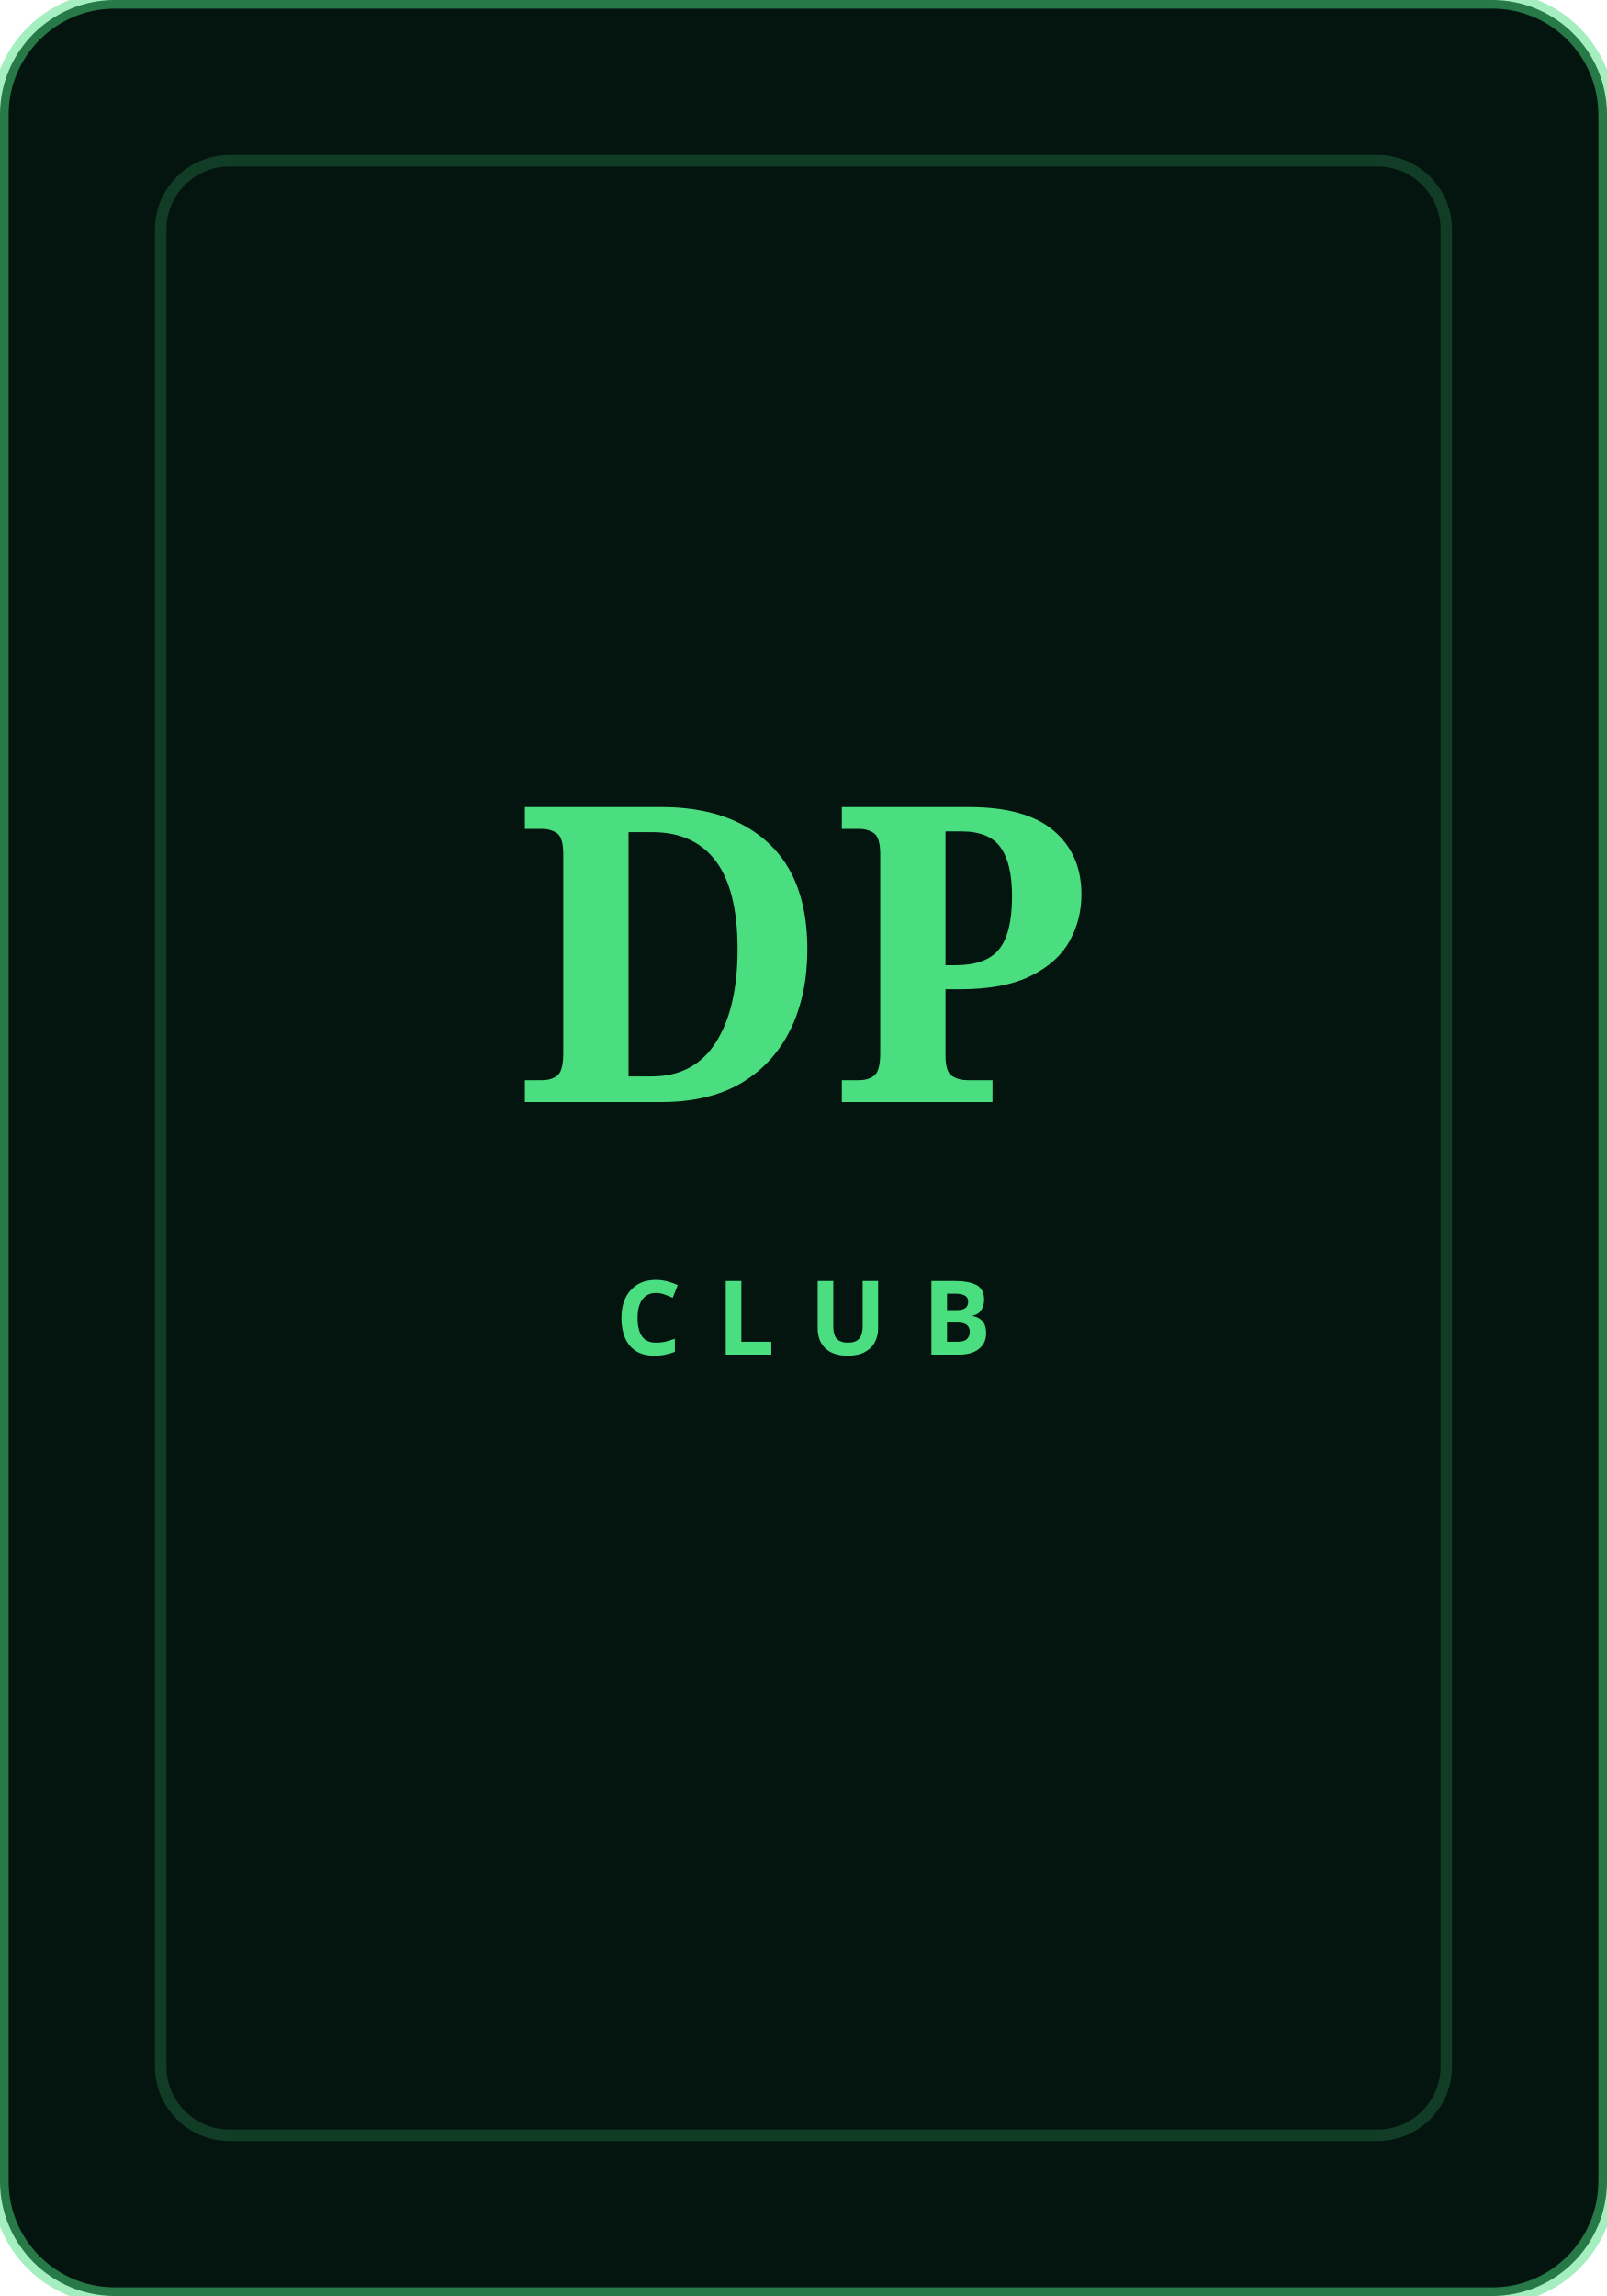
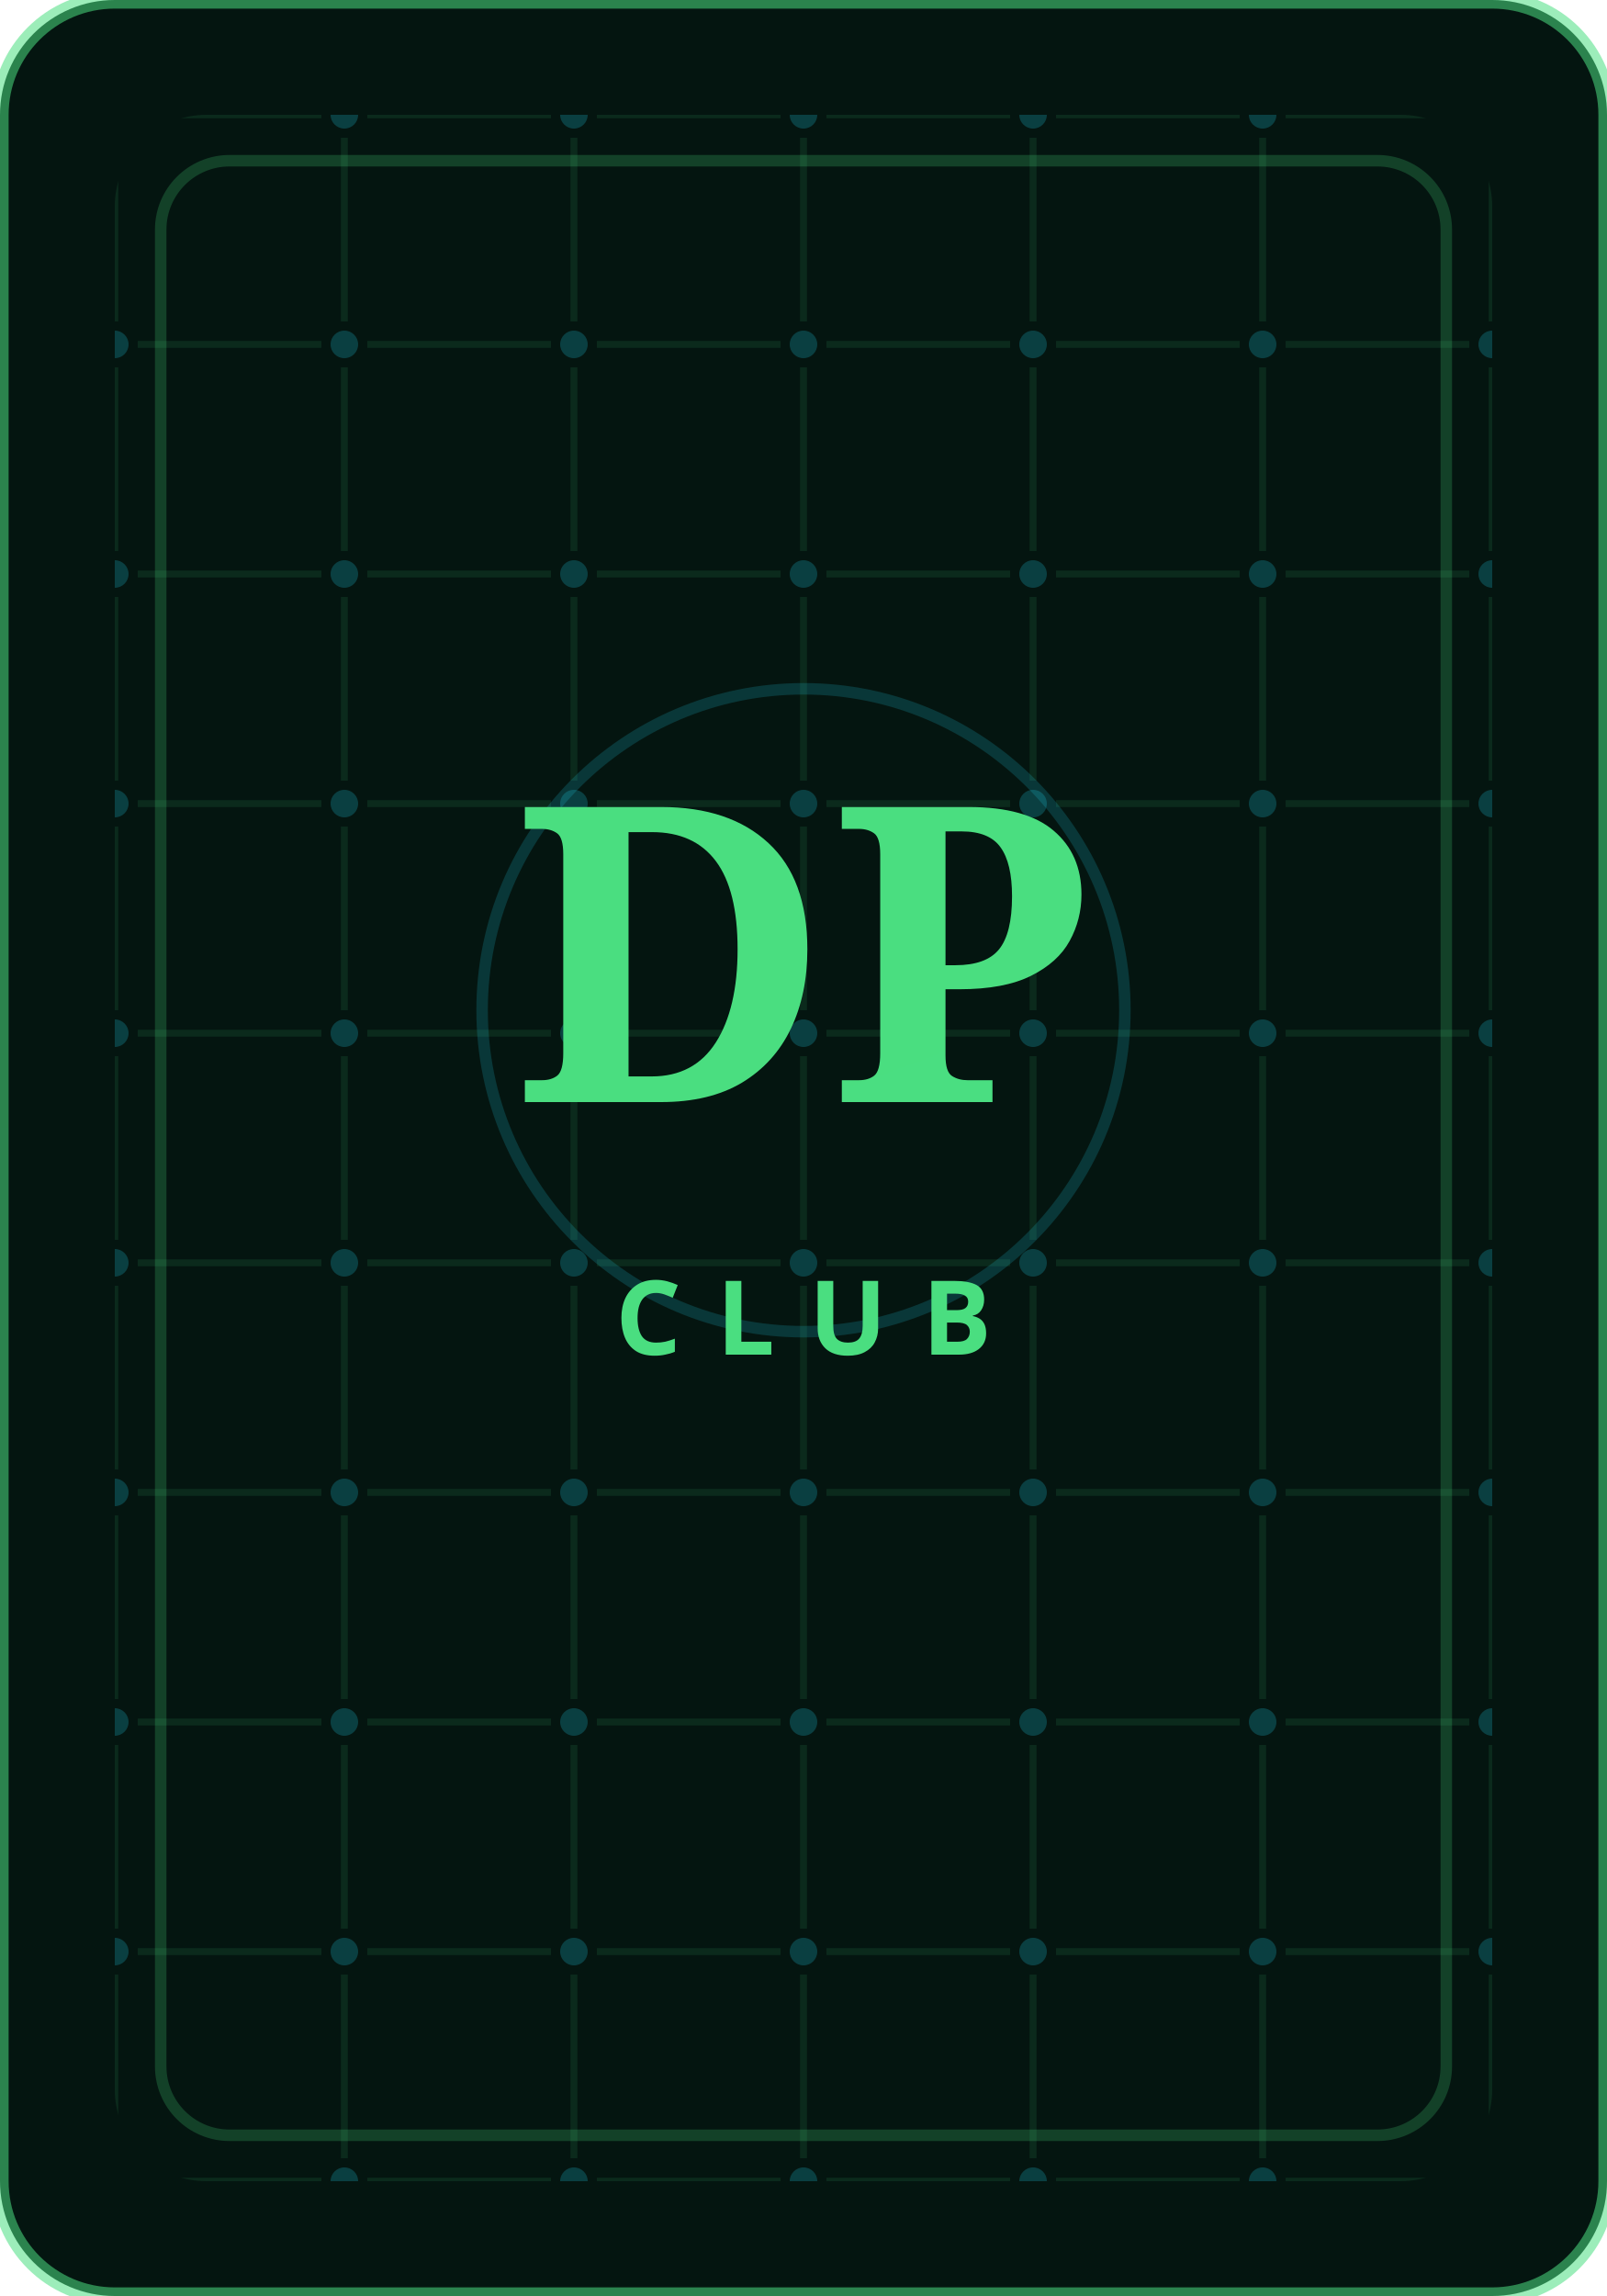
<svg xmlns="http://www.w3.org/2000/svg" viewBox="0 0 140 200" fill="none">
  <defs>
    <linearGradient id="bg" x1="0" y1="0" x2="140" y2="200">
      <stop stop-color="#041510" />
      <stop offset="1" stop-color="#050508" />
    </linearGradient>
    <linearGradient id="neon" x1="0" y1="0" x2="140" y2="200">
      <stop stop-color="#4ade80" />
      <stop offset="1" stop-color="#22d3ee" />
    </linearGradient>
+     <pattern id="circuit" width="20" height="20" patternUnits="userSpaceOnUse">
+       <path d="M0 10h8M12 10h8M10 0v8M10 12v8" stroke="#4ade80" stroke-opacity="0.12" stroke-width="0.6" />
+       <circle cx="10" cy="10" r="1.2" fill="#22d3ee" fill-opacity="0.25" />
+     </pattern>
  </defs>
-   <rect width="140" height="200" rx="10" fill="url(#bg)" stroke="url(#neon)" stroke-opacity="0.5" stroke-width="1.5" />
-   <rect x="14" y="14" width="112" height="172" rx="6" stroke="#4ade80" stroke-opacity="0.2" stroke-width="1" />
+   <rect width="140" height="200" rx="10" fill="url(#bg)" stroke="url(#neon)" stroke-opacity="0.55" stroke-width="1.5" />
+   <rect x="10" y="10" width="120" height="180" rx="8" fill="url(#circuit)" opacity="0.9" />
+   <rect x="14" y="14" width="112" height="172" rx="6" stroke="#4ade80" stroke-opacity="0.22" stroke-width="1" />
+   <circle cx="70" cy="88" r="28" stroke="#22d3ee" stroke-opacity="0.18" stroke-width="1" />
  <text x="70" y="96" text-anchor="middle" fill="url(#neon)" font-family="Georgia,serif" font-size="36" font-weight="700">DP</text>
  <text x="70" y="118" text-anchor="middle" fill="#4ade80" font-family="system-ui,sans-serif" font-size="9" font-weight="700" letter-spacing="0.34em">CLUB</text>
</svg>
